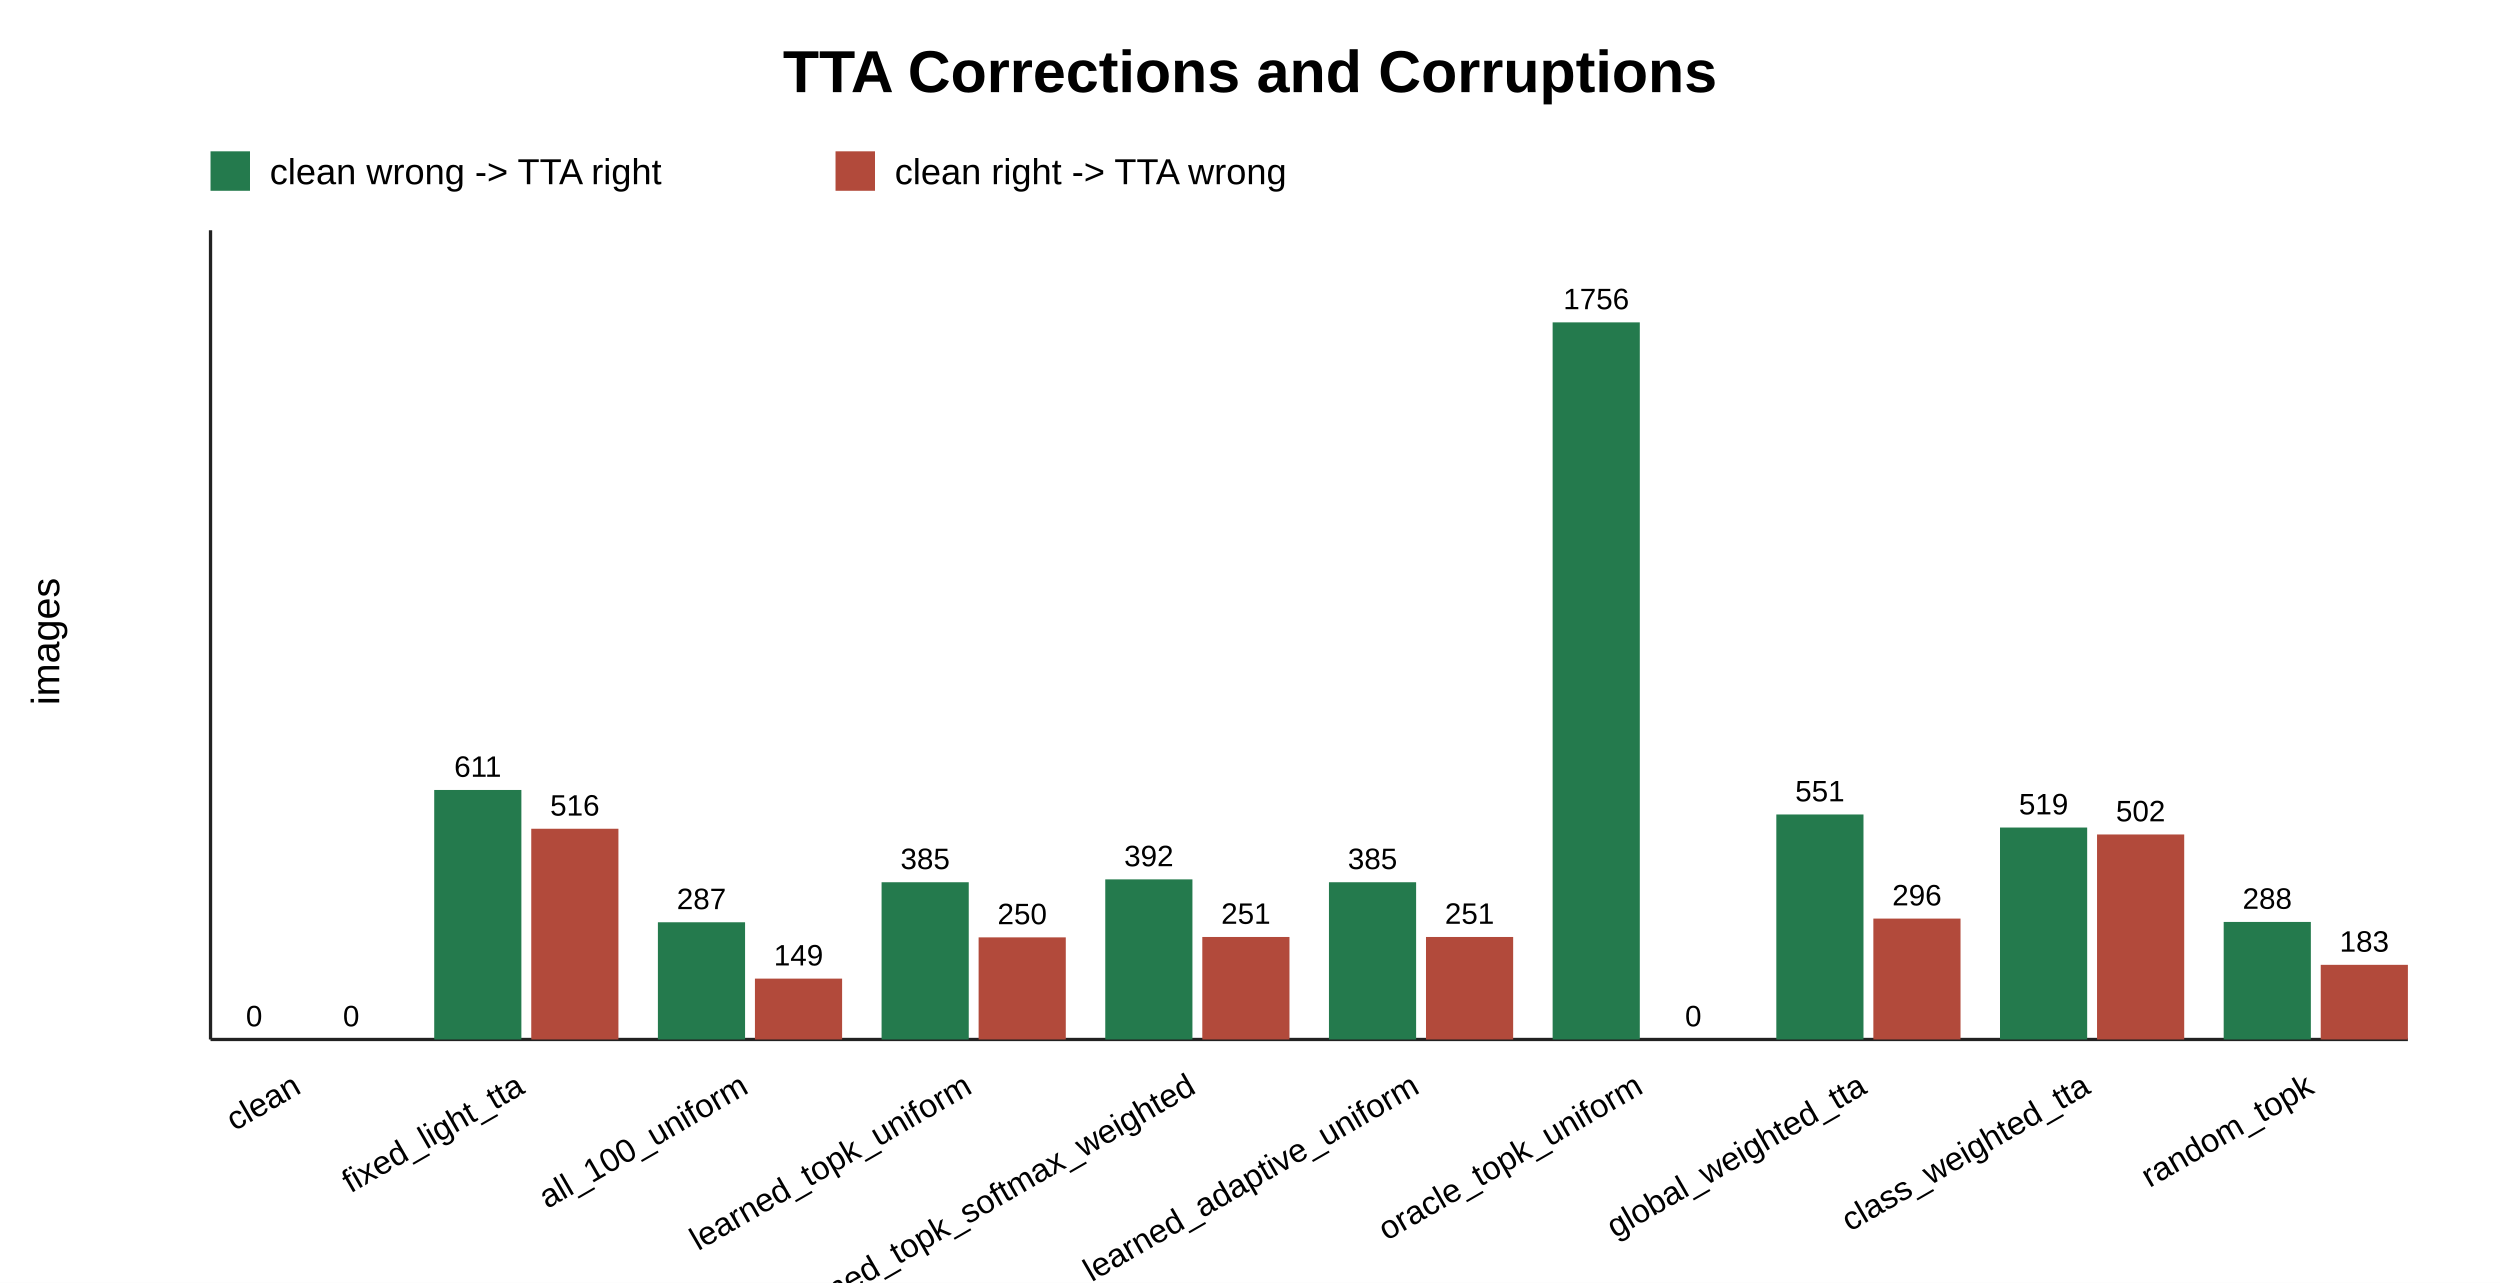
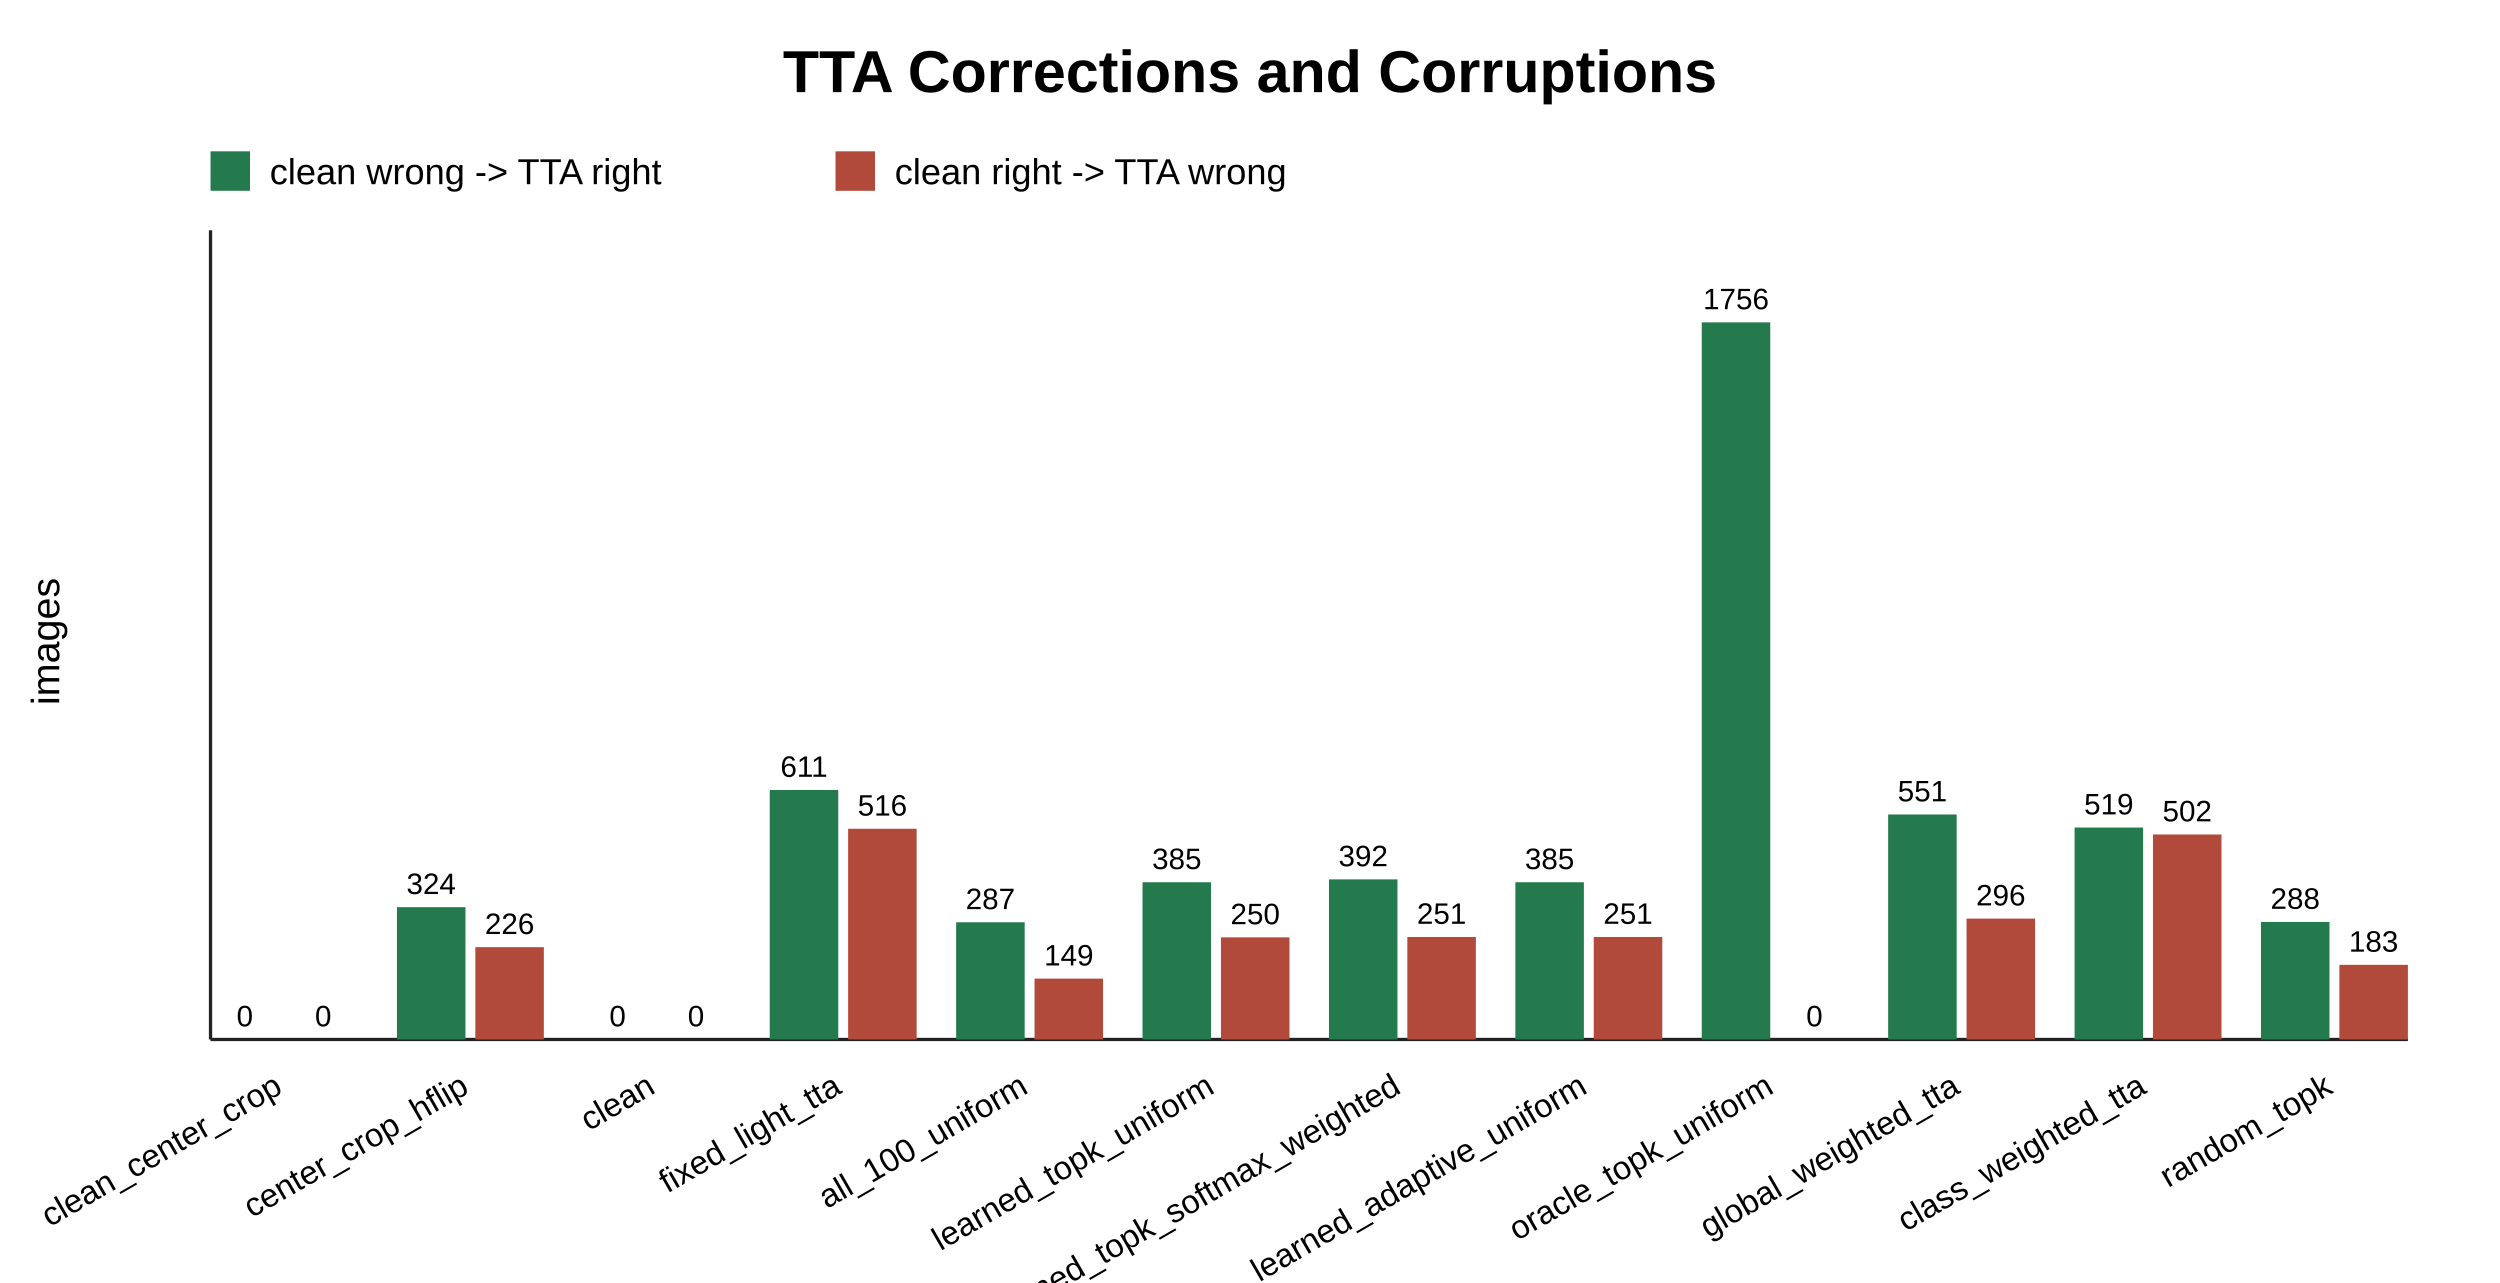
<svg xmlns="http://www.w3.org/2000/svg" width="760" height="390" viewBox="0 0 760 390">
  <rect width="100%" height="100%" fill="#ffffff" />
  <text x="380" y="28" text-anchor="middle" font-family="Arial" font-size="18" font-weight="700">TTA Corrections and Corruptions</text>
  <text x="18" y="195" transform="rotate(-90 18 195)" text-anchor="middle" font-family="Arial" font-size="12">images</text>
  <line x1="64" y1="316" x2="732" y2="316" stroke="#222" />
  <line x1="64" y1="70" x2="64" y2="316" stroke="#222" />
  <rect x="64" y="46" width="12" height="12" fill="#247a4d" />
  <text x="82" y="56" font-family="Arial" font-size="11">clean wrong -&gt; TTA right</text>
  <rect x="254" y="46" width="12" height="12" fill="#b24a3b" />
  <text x="272" y="56" font-family="Arial" font-size="11">clean right -&gt; TTA wrong</text>
-   <rect x="64.00" y="316.00" width="26.50" height="0.00" fill="#247a4d" />
-   <text x="77.25" y="312.00" text-anchor="middle" font-family="Arial" font-size="9">0</text>
-   <rect x="93.50" y="316.00" width="26.50" height="0.00" fill="#b24a3b" />
-   <text x="106.75" y="312.00" text-anchor="middle" font-family="Arial" font-size="9">0</text>
-   <text x="92.00" y="332" text-anchor="end" font-family="Arial" font-size="10" transform="rotate(-30 92.00 332)">clean</text>
-   <rect x="132.00" y="240.15" width="26.50" height="75.85" fill="#247a4d" />
-   <text x="145.25" y="236.15" text-anchor="middle" font-family="Arial" font-size="9">611</text>
-   <rect x="161.50" y="251.94" width="26.50" height="64.06" fill="#b24a3b" />
-   <text x="174.75" y="247.94" text-anchor="middle" font-family="Arial" font-size="9">516</text>
-   <text x="160.00" y="332" text-anchor="end" font-family="Arial" font-size="10" transform="rotate(-30 160.00 332)">fixed_light_tta</text>
-   <rect x="200.00" y="280.37" width="26.50" height="35.63" fill="#247a4d" />
-   <text x="213.25" y="276.37" text-anchor="middle" font-family="Arial" font-size="9">287</text>
-   <rect x="229.50" y="297.50" width="26.50" height="18.50" fill="#b24a3b" />
-   <text x="242.75" y="293.50" text-anchor="middle" font-family="Arial" font-size="9">149</text>
-   <text x="228.00" y="332" text-anchor="end" font-family="Arial" font-size="10" transform="rotate(-30 228.00 332)">all_100_uniform</text>
-   <rect x="268.00" y="268.20" width="26.50" height="47.80" fill="#247a4d" />
-   <text x="281.25" y="264.20" text-anchor="middle" font-family="Arial" font-size="9">385</text>
-   <rect x="297.50" y="284.96" width="26.50" height="31.04" fill="#b24a3b" />
-   <text x="310.75" y="280.96" text-anchor="middle" font-family="Arial" font-size="9">250</text>
-   <text x="296.00" y="332" text-anchor="end" font-family="Arial" font-size="10" transform="rotate(-30 296.00 332)">learned_topk_uniform</text>
-   <rect x="336.00" y="267.33" width="26.50" height="48.67" fill="#247a4d" />
-   <text x="349.25" y="263.33" text-anchor="middle" font-family="Arial" font-size="9">392</text>
-   <rect x="365.50" y="284.84" width="26.50" height="31.16" fill="#b24a3b" />
-   <text x="378.75" y="280.84" text-anchor="middle" font-family="Arial" font-size="9">251</text>
-   <text x="364.00" y="332" text-anchor="end" font-family="Arial" font-size="10" transform="rotate(-30 364.00 332)">learned_topk_softmax_weighted</text>
-   <rect x="404.00" y="268.20" width="26.50" height="47.80" fill="#247a4d" />
-   <text x="417.25" y="264.20" text-anchor="middle" font-family="Arial" font-size="9">385</text>
-   <rect x="433.50" y="284.84" width="26.50" height="31.16" fill="#b24a3b" />
-   <text x="446.75" y="280.84" text-anchor="middle" font-family="Arial" font-size="9">251</text>
-   <text x="432.00" y="332" text-anchor="end" font-family="Arial" font-size="10" transform="rotate(-30 432.00 332)">learned_adaptive_uniform</text>
-   <rect x="472.00" y="98.00" width="26.50" height="218.00" fill="#247a4d" />
-   <text x="485.25" y="94.00" text-anchor="middle" font-family="Arial" font-size="9">1756</text>
-   <rect x="501.50" y="316.00" width="26.50" height="0.00" fill="#b24a3b" />
-   <text x="514.75" y="312.00" text-anchor="middle" font-family="Arial" font-size="9">0</text>
-   <text x="500.00" y="332" text-anchor="end" font-family="Arial" font-size="10" transform="rotate(-30 500.00 332)">oracle_topk_uniform</text>
-   <rect x="540.00" y="247.60" width="26.50" height="68.40" fill="#247a4d" />
-   <text x="553.25" y="243.60" text-anchor="middle" font-family="Arial" font-size="9">551</text>
-   <rect x="569.50" y="279.25" width="26.50" height="36.75" fill="#b24a3b" />
-   <text x="582.75" y="275.25" text-anchor="middle" font-family="Arial" font-size="9">296</text>
-   <text x="568.00" y="332" text-anchor="end" font-family="Arial" font-size="10" transform="rotate(-30 568.00 332)">global_weighted_tta</text>
-   <rect x="608.00" y="251.57" width="26.50" height="64.43" fill="#247a4d" />
-   <text x="621.25" y="247.57" text-anchor="middle" font-family="Arial" font-size="9">519</text>
-   <rect x="637.50" y="253.68" width="26.50" height="62.32" fill="#b24a3b" />
-   <text x="650.75" y="249.68" text-anchor="middle" font-family="Arial" font-size="9">502</text>
-   <text x="636.00" y="332" text-anchor="end" font-family="Arial" font-size="10" transform="rotate(-30 636.00 332)">class_weighted_tta</text>
-   <rect x="676.00" y="280.27" width="26.50" height="35.73" fill="#247a4d" />
-   <text x="689.25" y="276.27" text-anchor="middle" font-family="Arial" font-size="9">288</text>
-   <rect x="705.50" y="293.31" width="26.50" height="22.69" fill="#b24a3b" />
-   <text x="718.75" y="289.31" text-anchor="middle" font-family="Arial" font-size="9">183</text>
-   <text x="704.00" y="332" text-anchor="end" font-family="Arial" font-size="10" transform="rotate(-30 704.00 332)">random_topk</text>
+   <rect x="64.00" y="316.00" width="20.83" height="0.00" fill="#247a4d" />
+   <text x="74.42" y="312.00" text-anchor="middle" font-family="Arial" font-size="9">0</text>
+   <rect x="87.83" y="316.00" width="20.83" height="0.00" fill="#b24a3b" />
+   <text x="98.25" y="312.00" text-anchor="middle" font-family="Arial" font-size="9">0</text>
+   <text x="86.33" y="332" text-anchor="end" font-family="Arial" font-size="10" transform="rotate(-30 86.33 332)">clean_center_crop</text>
+   <rect x="120.67" y="275.78" width="20.83" height="40.22" fill="#247a4d" />
+   <text x="131.08" y="271.78" text-anchor="middle" font-family="Arial" font-size="9">324</text>
+   <rect x="144.50" y="287.94" width="20.83" height="28.06" fill="#b24a3b" />
+   <text x="154.92" y="283.94" text-anchor="middle" font-family="Arial" font-size="9">226</text>
+   <text x="143.00" y="332" text-anchor="end" font-family="Arial" font-size="10" transform="rotate(-30 143.00 332)">center_crop_hflip</text>
+   <rect x="177.33" y="316.00" width="20.83" height="0.00" fill="#247a4d" />
+   <text x="187.75" y="312.00" text-anchor="middle" font-family="Arial" font-size="9">0</text>
+   <rect x="201.17" y="316.00" width="20.83" height="0.00" fill="#b24a3b" />
+   <text x="211.58" y="312.00" text-anchor="middle" font-family="Arial" font-size="9">0</text>
+   <text x="199.67" y="332" text-anchor="end" font-family="Arial" font-size="10" transform="rotate(-30 199.67 332)">clean</text>
+   <rect x="234.00" y="240.15" width="20.83" height="75.85" fill="#247a4d" />
+   <text x="244.42" y="236.15" text-anchor="middle" font-family="Arial" font-size="9">611</text>
+   <rect x="257.83" y="251.94" width="20.83" height="64.06" fill="#b24a3b" />
+   <text x="268.25" y="247.94" text-anchor="middle" font-family="Arial" font-size="9">516</text>
+   <text x="256.33" y="332" text-anchor="end" font-family="Arial" font-size="10" transform="rotate(-30 256.33 332)">fixed_light_tta</text>
+   <rect x="290.67" y="280.37" width="20.83" height="35.63" fill="#247a4d" />
+   <text x="301.08" y="276.37" text-anchor="middle" font-family="Arial" font-size="9">287</text>
+   <rect x="314.50" y="297.50" width="20.83" height="18.50" fill="#b24a3b" />
+   <text x="324.92" y="293.50" text-anchor="middle" font-family="Arial" font-size="9">149</text>
+   <text x="313.00" y="332" text-anchor="end" font-family="Arial" font-size="10" transform="rotate(-30 313.00 332)">all_100_uniform</text>
+   <rect x="347.33" y="268.20" width="20.83" height="47.80" fill="#247a4d" />
+   <text x="357.75" y="264.20" text-anchor="middle" font-family="Arial" font-size="9">385</text>
+   <rect x="371.17" y="284.96" width="20.83" height="31.04" fill="#b24a3b" />
+   <text x="381.58" y="280.96" text-anchor="middle" font-family="Arial" font-size="9">250</text>
+   <text x="369.67" y="332" text-anchor="end" font-family="Arial" font-size="10" transform="rotate(-30 369.67 332)">learned_topk_uniform</text>
+   <rect x="404.00" y="267.33" width="20.83" height="48.67" fill="#247a4d" />
+   <text x="414.42" y="263.33" text-anchor="middle" font-family="Arial" font-size="9">392</text>
+   <rect x="427.83" y="284.84" width="20.83" height="31.16" fill="#b24a3b" />
+   <text x="438.25" y="280.84" text-anchor="middle" font-family="Arial" font-size="9">251</text>
+   <text x="426.33" y="332" text-anchor="end" font-family="Arial" font-size="10" transform="rotate(-30 426.33 332)">learned_topk_softmax_weighted</text>
+   <rect x="460.67" y="268.20" width="20.83" height="47.80" fill="#247a4d" />
+   <text x="471.08" y="264.20" text-anchor="middle" font-family="Arial" font-size="9">385</text>
+   <rect x="484.50" y="284.84" width="20.83" height="31.16" fill="#b24a3b" />
+   <text x="494.92" y="280.84" text-anchor="middle" font-family="Arial" font-size="9">251</text>
+   <text x="483.00" y="332" text-anchor="end" font-family="Arial" font-size="10" transform="rotate(-30 483.00 332)">learned_adaptive_uniform</text>
+   <rect x="517.33" y="98.00" width="20.83" height="218.00" fill="#247a4d" />
+   <text x="527.75" y="94.00" text-anchor="middle" font-family="Arial" font-size="9">1756</text>
+   <rect x="541.17" y="316.00" width="20.83" height="0.00" fill="#b24a3b" />
+   <text x="551.58" y="312.00" text-anchor="middle" font-family="Arial" font-size="9">0</text>
+   <text x="539.67" y="332" text-anchor="end" font-family="Arial" font-size="10" transform="rotate(-30 539.67 332)">oracle_topk_uniform</text>
+   <rect x="574.00" y="247.60" width="20.83" height="68.40" fill="#247a4d" />
+   <text x="584.42" y="243.60" text-anchor="middle" font-family="Arial" font-size="9">551</text>
+   <rect x="597.83" y="279.25" width="20.83" height="36.75" fill="#b24a3b" />
+   <text x="608.25" y="275.25" text-anchor="middle" font-family="Arial" font-size="9">296</text>
+   <text x="596.33" y="332" text-anchor="end" font-family="Arial" font-size="10" transform="rotate(-30 596.33 332)">global_weighted_tta</text>
+   <rect x="630.67" y="251.57" width="20.83" height="64.43" fill="#247a4d" />
+   <text x="641.08" y="247.57" text-anchor="middle" font-family="Arial" font-size="9">519</text>
+   <rect x="654.50" y="253.68" width="20.83" height="62.32" fill="#b24a3b" />
+   <text x="664.92" y="249.68" text-anchor="middle" font-family="Arial" font-size="9">502</text>
+   <text x="653.00" y="332" text-anchor="end" font-family="Arial" font-size="10" transform="rotate(-30 653.00 332)">class_weighted_tta</text>
+   <rect x="687.33" y="280.27" width="20.83" height="35.73" fill="#247a4d" />
+   <text x="697.75" y="276.27" text-anchor="middle" font-family="Arial" font-size="9">288</text>
+   <rect x="711.17" y="293.31" width="20.83" height="22.69" fill="#b24a3b" />
+   <text x="721.58" y="289.31" text-anchor="middle" font-family="Arial" font-size="9">183</text>
+   <text x="709.67" y="332" text-anchor="end" font-family="Arial" font-size="10" transform="rotate(-30 709.67 332)">random_topk</text>
</svg>
